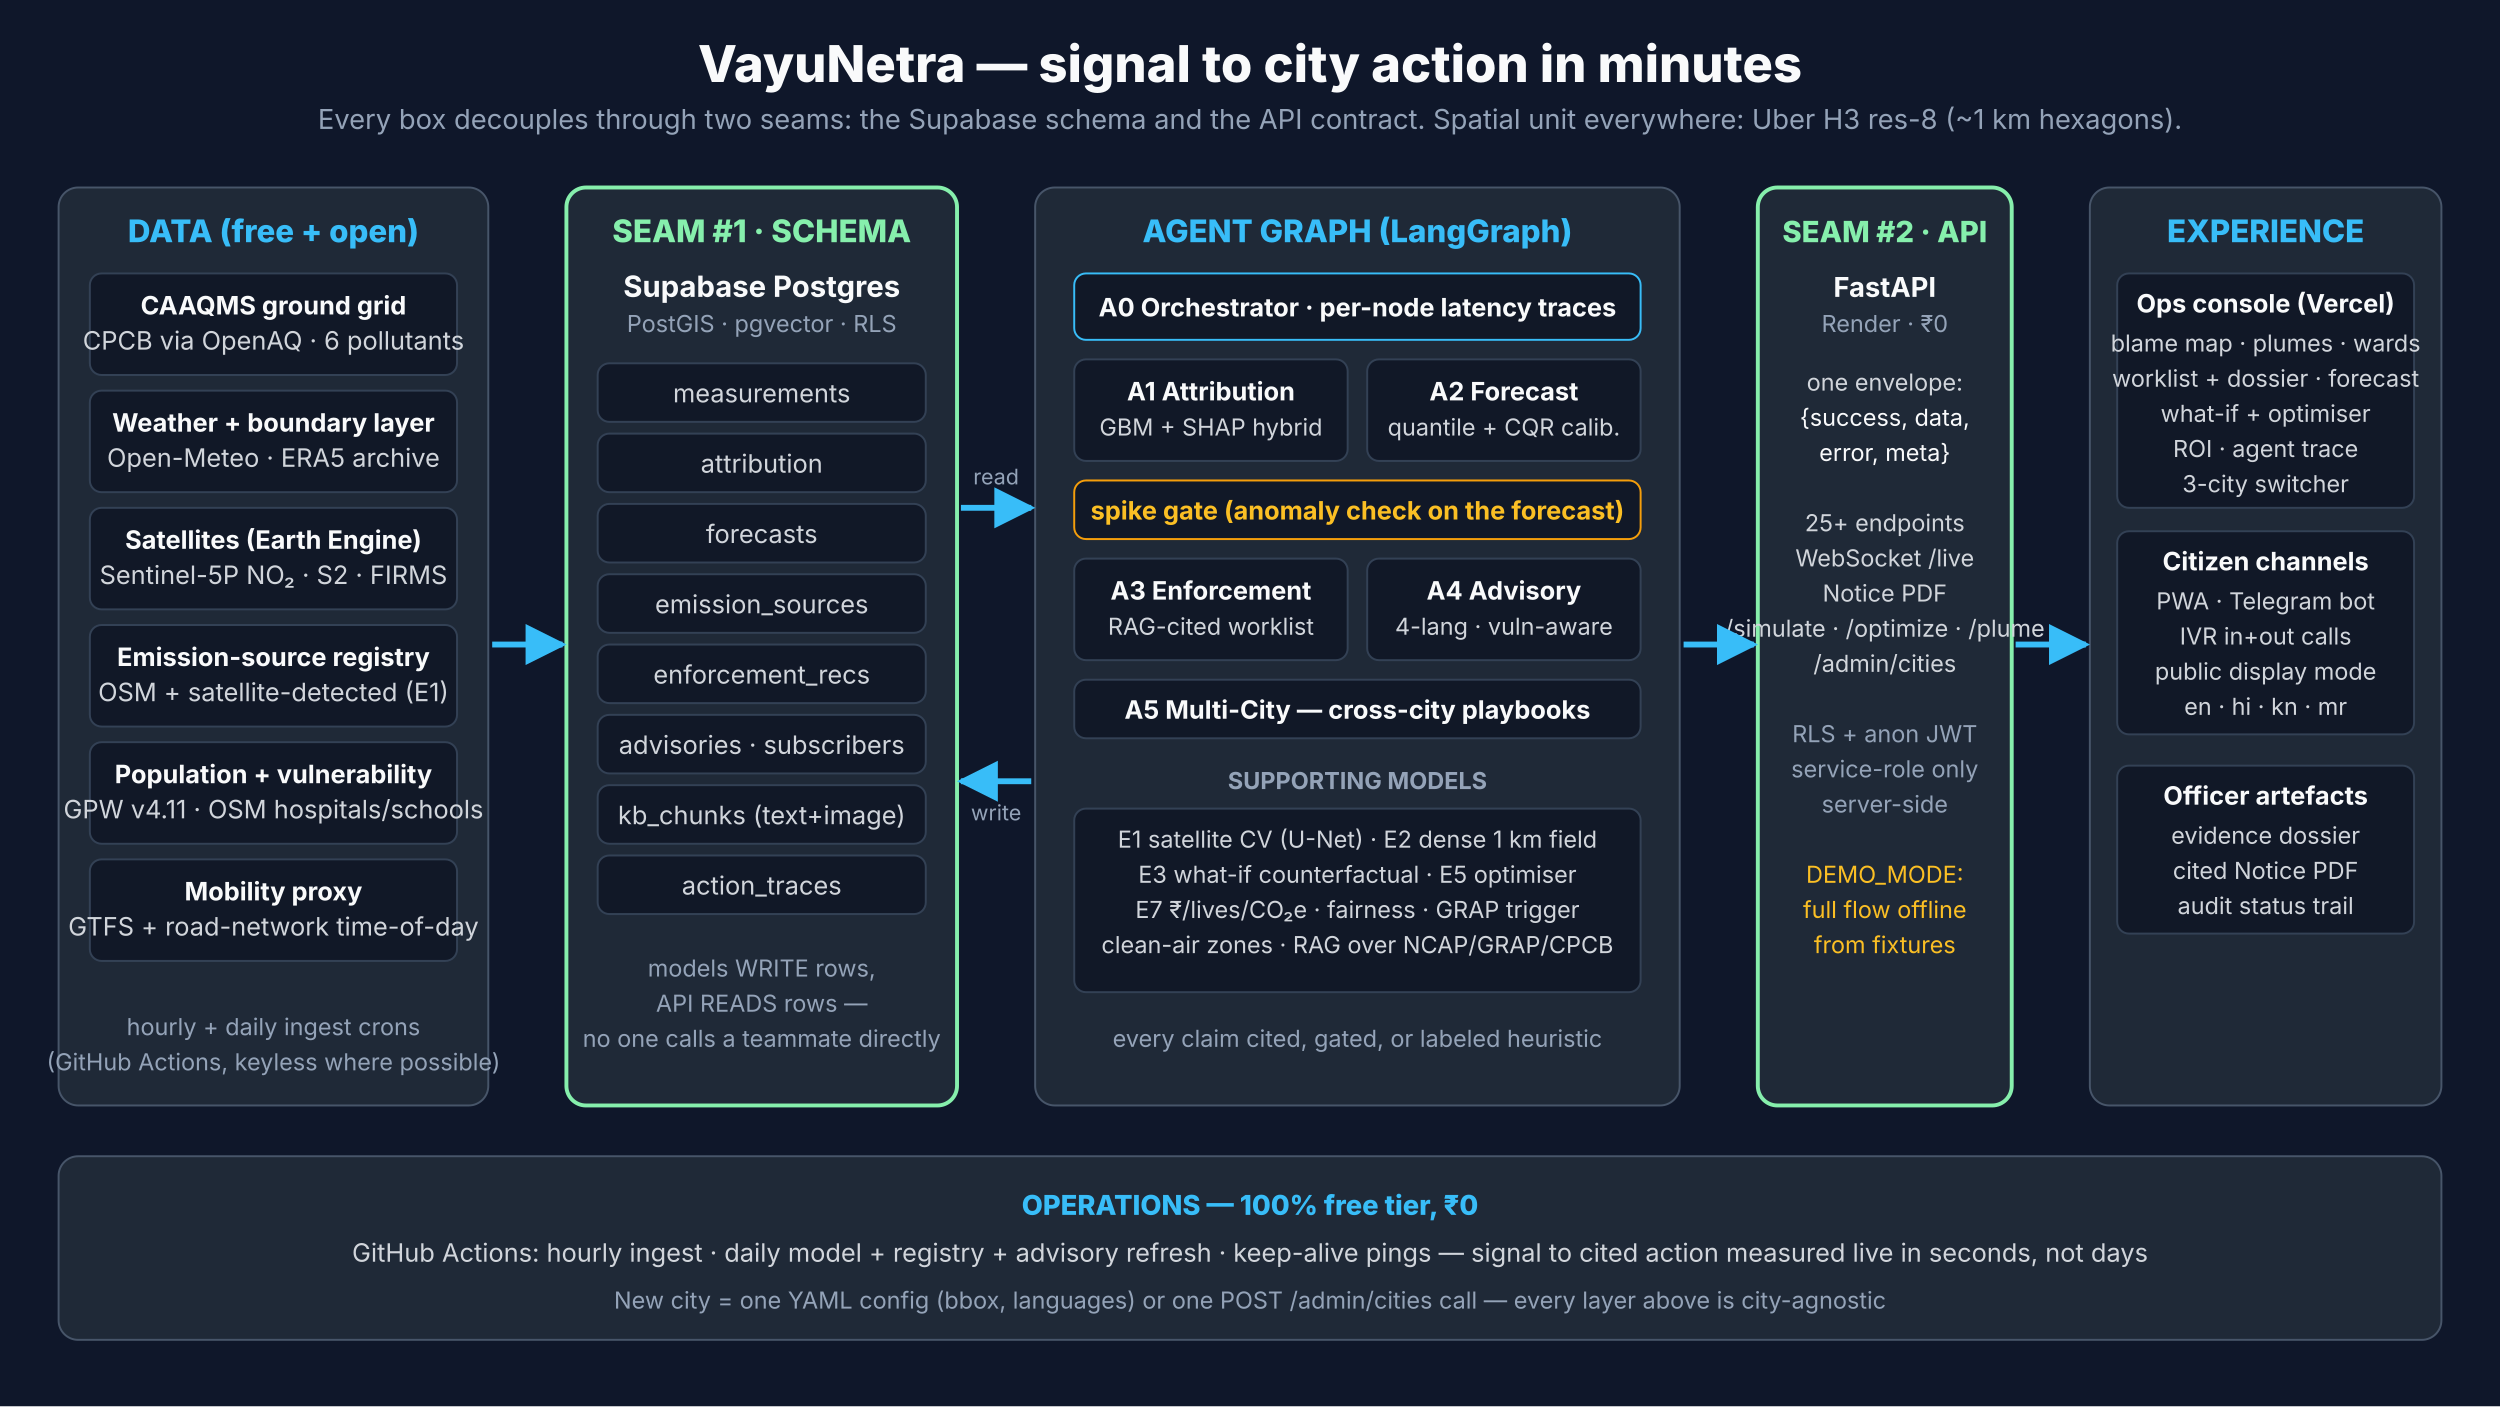
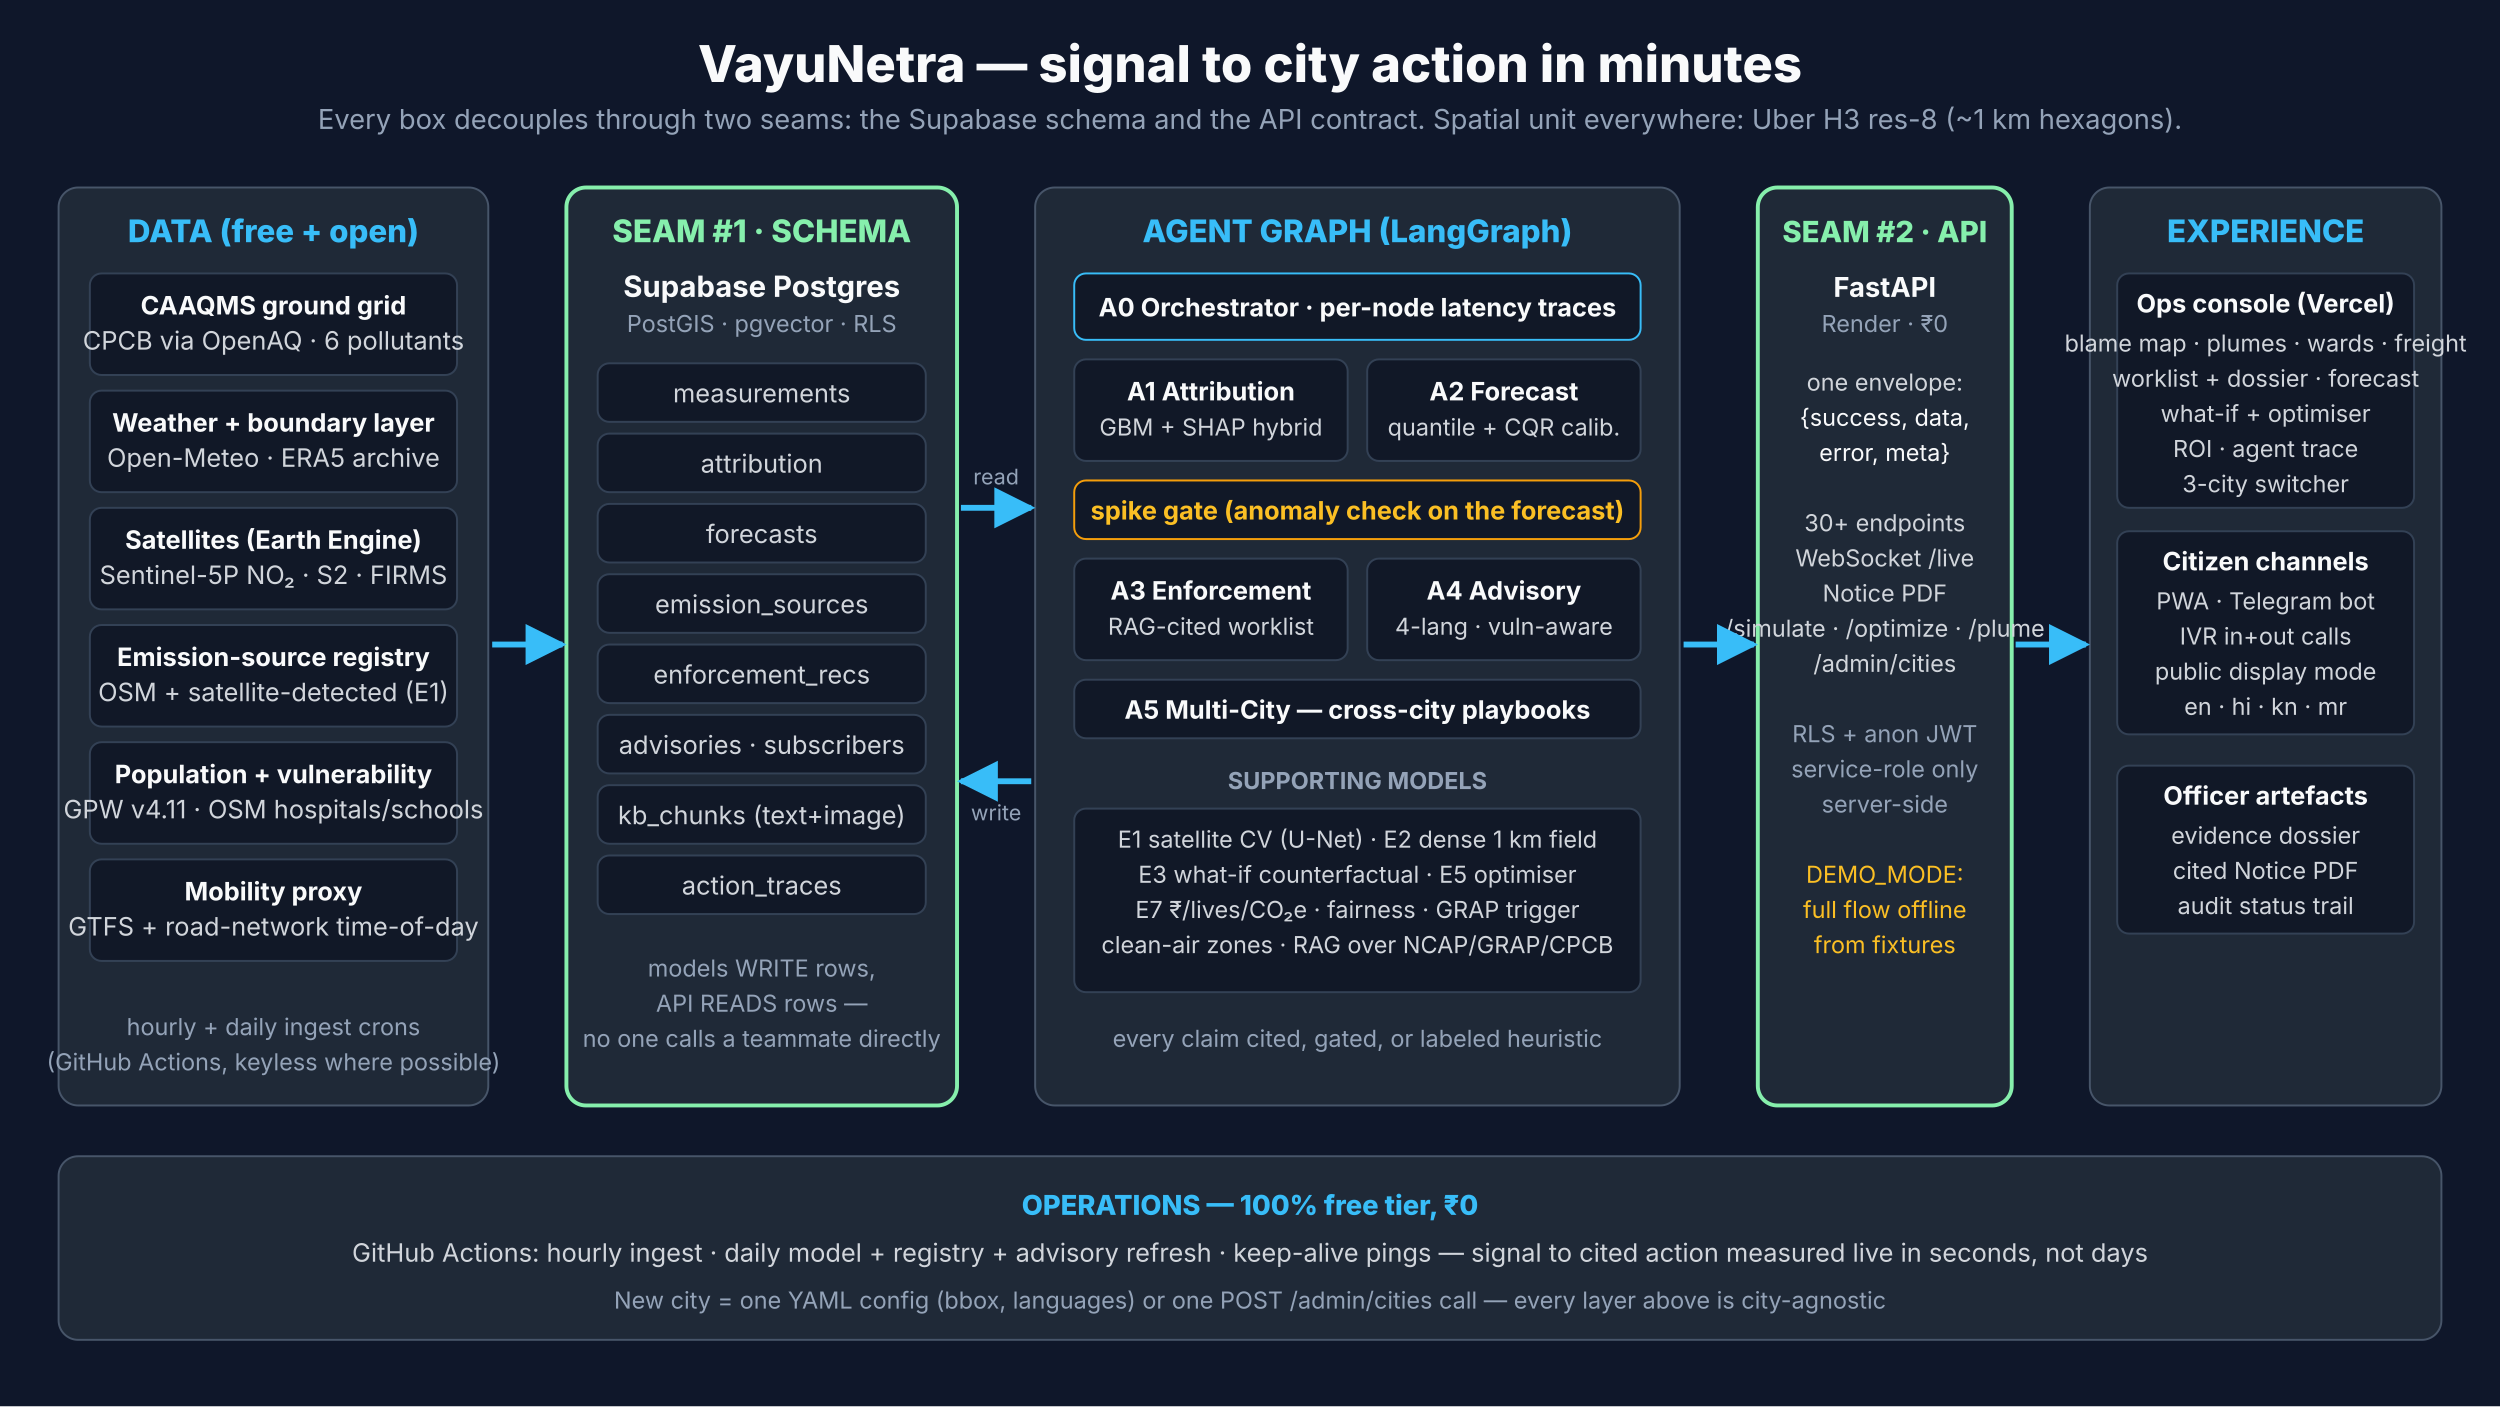
<svg xmlns="http://www.w3.org/2000/svg" viewBox="0 0 1280 720" font-family="Inter, Segoe UI, Arial, sans-serif">
  <defs>
    <marker id="arr" viewBox="0 0 10 10" refX="9" refY="5" markerWidth="7" markerHeight="7" orient="auto-start-reverse">
      <path d="M 0 0 L 10 5 L 0 10 z" fill="#38bdf8" />
    </marker>
  </defs>
  <rect width="1280" height="720" fill="#0f172a" />
  <text x="640" y="42" text-anchor="middle" fill="#f9fafb" font-size="26" font-weight="800">VayuNetra — signal to city action in minutes</text>
  <text x="640" y="66" text-anchor="middle" fill="#94a3b8" font-size="14">Every box decouples through two seams: the Supabase schema and the API contract. Spatial unit everywhere: Uber H3 res-8 (~1 km hexagons).</text>
  <rect x="30" y="96" width="220" height="470" rx="10" fill="#1f2937" stroke="#475569" />
  <text x="140" y="124" text-anchor="middle" fill="#38bdf8" font-size="16" font-weight="800">DATA (free + open)</text>
  <g fill="#d1d5db" font-size="13">
    <rect x="46" y="140" width="188" height="52" rx="6" fill="#111827" stroke="#334155" />
    <text x="140" y="161" text-anchor="middle" fill="#f9fafb" font-weight="700">CAAQMS ground grid</text>
    <text x="140" y="179" text-anchor="middle">CPCB via OpenAQ · 6 pollutants</text>
    <rect x="46" y="200" width="188" height="52" rx="6" fill="#111827" stroke="#334155" />
    <text x="140" y="221" text-anchor="middle" fill="#f9fafb" font-weight="700">Weather + boundary layer</text>
    <text x="140" y="239" text-anchor="middle">Open-Meteo · ERA5 archive</text>
    <rect x="46" y="260" width="188" height="52" rx="6" fill="#111827" stroke="#334155" />
    <text x="140" y="281" text-anchor="middle" fill="#f9fafb" font-weight="700">Satellites (Earth Engine)</text>
    <text x="140" y="299" text-anchor="middle">Sentinel-5P NO₂ · S2 · FIRMS</text>
    <rect x="46" y="320" width="188" height="52" rx="6" fill="#111827" stroke="#334155" />
    <text x="140" y="341" text-anchor="middle" fill="#f9fafb" font-weight="700">Emission-source registry</text>
    <text x="140" y="359" text-anchor="middle">OSM + satellite-detected (E1)</text>
    <rect x="46" y="380" width="188" height="52" rx="6" fill="#111827" stroke="#334155" />
    <text x="140" y="401" text-anchor="middle" fill="#f9fafb" font-weight="700">Population + vulnerability</text>
    <text x="140" y="419" text-anchor="middle">GPW v4.11 · OSM hospitals/schools</text>
    <rect x="46" y="440" width="188" height="52" rx="6" fill="#111827" stroke="#334155" />
    <text x="140" y="461" text-anchor="middle" fill="#f9fafb" font-weight="700">Mobility proxy</text>
    <text x="140" y="479" text-anchor="middle">GTFS + road-network time-of-day</text>
    <text x="140" y="530" text-anchor="middle" fill="#94a3b8" font-size="12">hourly + daily ingest crons</text>
    <text x="140" y="548" text-anchor="middle" fill="#94a3b8" font-size="12">(GitHub Actions, keyless where possible)</text>
  </g>
  <rect x="290" y="96" width="200" height="470" rx="10" fill="#1f2937" stroke="#86efac" stroke-width="2" />
  <text x="390" y="124" text-anchor="middle" fill="#86efac" font-size="16" font-weight="800">SEAM #1 · SCHEMA</text>
  <g fill="#d1d5db" font-size="13">
    <text x="390" y="152" text-anchor="middle" fill="#f9fafb" font-size="15" font-weight="700">Supabase Postgres</text>
    <text x="390" y="170" text-anchor="middle" fill="#94a3b8" font-size="12">PostGIS · pgvector · RLS</text>
    <rect x="306" y="186" width="168" height="30" rx="6" fill="#111827" stroke="#334155" />
    <text x="390" y="206" text-anchor="middle">measurements</text>
    <rect x="306" y="222" width="168" height="30" rx="6" fill="#111827" stroke="#334155" />
    <text x="390" y="242" text-anchor="middle">attribution</text>
    <rect x="306" y="258" width="168" height="30" rx="6" fill="#111827" stroke="#334155" />
    <text x="390" y="278" text-anchor="middle">forecasts</text>
    <rect x="306" y="294" width="168" height="30" rx="6" fill="#111827" stroke="#334155" />
    <text x="390" y="314" text-anchor="middle">emission_sources</text>
    <rect x="306" y="330" width="168" height="30" rx="6" fill="#111827" stroke="#334155" />
    <text x="390" y="350" text-anchor="middle">enforcement_recs</text>
    <rect x="306" y="366" width="168" height="30" rx="6" fill="#111827" stroke="#334155" />
    <text x="390" y="386" text-anchor="middle">advisories · subscribers</text>
    <rect x="306" y="402" width="168" height="30" rx="6" fill="#111827" stroke="#334155" />
    <text x="390" y="422" text-anchor="middle">kb_chunks (text+image)</text>
    <rect x="306" y="438" width="168" height="30" rx="6" fill="#111827" stroke="#334155" />
    <text x="390" y="458" text-anchor="middle">action_traces</text>
    <text x="390" y="500" text-anchor="middle" fill="#94a3b8" font-size="12">models WRITE rows,</text>
    <text x="390" y="518" text-anchor="middle" fill="#94a3b8" font-size="12">API READS rows —</text>
    <text x="390" y="536" text-anchor="middle" fill="#94a3b8" font-size="12">no one calls a teammate directly</text>
  </g>
  <rect x="530" y="96" width="330" height="470" rx="10" fill="#1f2937" stroke="#475569" />
  <text x="695" y="124" text-anchor="middle" fill="#38bdf8" font-size="16" font-weight="800">AGENT GRAPH (LangGraph)</text>
  <g fill="#d1d5db" font-size="13">
    <rect x="550" y="140" width="290" height="34" rx="6" fill="#111827" stroke="#38bdf8" />
    <text x="695" y="162" text-anchor="middle" fill="#f9fafb" font-weight="700">A0 Orchestrator · per-node latency traces</text>
    <rect x="550" y="184" width="140" height="52" rx="6" fill="#111827" stroke="#334155" />
    <text x="620" y="205" text-anchor="middle" fill="#f9fafb" font-weight="700">A1 Attribution</text>
    <text x="620" y="223" text-anchor="middle" font-size="12">GBM + SHAP hybrid</text>
    <rect x="700" y="184" width="140" height="52" rx="6" fill="#111827" stroke="#334155" />
    <text x="770" y="205" text-anchor="middle" fill="#f9fafb" font-weight="700">A2 Forecast</text>
    <text x="770" y="223" text-anchor="middle" font-size="12">quantile + CQR calib.</text>
    <rect x="550" y="246" width="290" height="30" rx="6" fill="#111827" stroke="#f59e0b" />
    <text x="695" y="266" text-anchor="middle" fill="#fbbf24" font-weight="700">spike gate (anomaly check on the forecast)</text>
    <rect x="550" y="286" width="140" height="52" rx="6" fill="#111827" stroke="#334155" />
    <text x="620" y="307" text-anchor="middle" fill="#f9fafb" font-weight="700">A3 Enforcement</text>
    <text x="620" y="325" text-anchor="middle" font-size="12">RAG-cited worklist</text>
    <rect x="700" y="286" width="140" height="52" rx="6" fill="#111827" stroke="#334155" />
    <text x="770" y="307" text-anchor="middle" fill="#f9fafb" font-weight="700">A4 Advisory</text>
    <text x="770" y="325" text-anchor="middle" font-size="12">4-lang · vuln-aware</text>
    <rect x="550" y="348" width="290" height="30" rx="6" fill="#111827" stroke="#334155" />
    <text x="695" y="368" text-anchor="middle" fill="#f9fafb" font-weight="700">A5 Multi-City — cross-city playbooks</text>
    <text x="695" y="404" text-anchor="middle" fill="#94a3b8" font-size="12" font-weight="700">SUPPORTING MODELS</text>
    <rect x="550" y="414" width="290" height="94" rx="6" fill="#111827" stroke="#334155" />
    <text x="695" y="434" text-anchor="middle" font-size="12">E1 satellite CV (U-Net) · E2 dense 1 km field</text>
    <text x="695" y="452" text-anchor="middle" font-size="12">E3 what-if counterfactual · E5 optimiser</text>
    <text x="695" y="470" text-anchor="middle" font-size="12">E7 ₹/lives/CO₂e · fairness · GRAP trigger</text>
    <text x="695" y="488" text-anchor="middle" font-size="12">clean-air zones · RAG over NCAP/GRAP/CPCB</text>
    <text x="695" y="536" text-anchor="middle" fill="#94a3b8" font-size="12">every claim cited, gated, or labeled heuristic</text>
  </g>
  <rect x="900" y="96" width="130" height="470" rx="10" fill="#1f2937" stroke="#86efac" stroke-width="2" />
  <text x="965" y="124" text-anchor="middle" fill="#86efac" font-size="15" font-weight="800">SEAM #2 · API</text>
  <g fill="#d1d5db" font-size="12">
    <text x="965" y="152" text-anchor="middle" fill="#f9fafb" font-size="14" font-weight="700">FastAPI</text>
    <text x="965" y="170" text-anchor="middle" fill="#94a3b8">Render · ₹0</text>
    <text x="965" y="200" text-anchor="middle">one envelope:</text>
    <text x="965" y="218" text-anchor="middle" fill="#f9fafb">{success, data,</text>
    <text x="965" y="236" text-anchor="middle" fill="#f9fafb">error, meta}</text>
-     <text x="965" y="272" text-anchor="middle">25+ endpoints</text>
+     <text x="965" y="272" text-anchor="middle">30+ endpoints</text>
    <text x="965" y="290" text-anchor="middle">WebSocket /live</text>
    <text x="965" y="308" text-anchor="middle">Notice PDF</text>
    <text x="965" y="326" text-anchor="middle">/simulate · /optimize · /plume</text>
    <text x="965" y="344" text-anchor="middle">/admin/cities</text>
    <text x="965" y="380" text-anchor="middle" fill="#94a3b8">RLS + anon JWT</text>
    <text x="965" y="398" text-anchor="middle" fill="#94a3b8">service-role only</text>
    <text x="965" y="416" text-anchor="middle" fill="#94a3b8">server-side</text>
    <text x="965" y="452" text-anchor="middle" fill="#fbbf24">DEMO_MODE:</text>
    <text x="965" y="470" text-anchor="middle" fill="#fbbf24">full flow offline</text>
    <text x="965" y="488" text-anchor="middle" fill="#fbbf24">from fixtures</text>
  </g>
  <rect x="1070" y="96" width="180" height="470" rx="10" fill="#1f2937" stroke="#475569" />
  <text x="1160" y="124" text-anchor="middle" fill="#38bdf8" font-size="16" font-weight="800">EXPERIENCE</text>
  <g fill="#d1d5db" font-size="12">
    <rect x="1084" y="140" width="152" height="120" rx="6" fill="#111827" stroke="#334155" />
    <text x="1160" y="160" text-anchor="middle" fill="#f9fafb" font-size="13" font-weight="700">Ops console (Vercel)</text>
-     <text x="1160" y="180" text-anchor="middle">blame map · plumes · wards</text>
+     <text x="1160" y="180" text-anchor="middle">blame map · plumes · wards · freight</text>
    <text x="1160" y="198" text-anchor="middle">worklist + dossier · forecast</text>
    <text x="1160" y="216" text-anchor="middle">what-if + optimiser</text>
    <text x="1160" y="234" text-anchor="middle">ROI · agent trace</text>
    <text x="1160" y="252" text-anchor="middle">3-city switcher</text>
    <rect x="1084" y="272" width="152" height="104" rx="6" fill="#111827" stroke="#334155" />
    <text x="1160" y="292" text-anchor="middle" fill="#f9fafb" font-size="13" font-weight="700">Citizen channels</text>
    <text x="1160" y="312" text-anchor="middle">PWA · Telegram bot</text>
    <text x="1160" y="330" text-anchor="middle">IVR in+out calls</text>
    <text x="1160" y="348" text-anchor="middle">public display mode</text>
    <text x="1160" y="366" text-anchor="middle">en · hi · kn · mr</text>
    <rect x="1084" y="392" width="152" height="86" rx="6" fill="#111827" stroke="#334155" />
    <text x="1160" y="412" text-anchor="middle" fill="#f9fafb" font-size="13" font-weight="700">Officer artefacts</text>
    <text x="1160" y="432" text-anchor="middle">evidence dossier</text>
    <text x="1160" y="450" text-anchor="middle">cited Notice PDF</text>
    <text x="1160" y="468" text-anchor="middle">audit status trail</text>
  </g>
  <line x1="252" y1="330" x2="288" y2="330" stroke="#38bdf8" stroke-width="3" marker-end="url(#arr)" />
  <line x1="492" y1="260" x2="528" y2="260" stroke="#38bdf8" stroke-width="3" marker-end="url(#arr)" />
  <line x1="528" y1="400" x2="492" y2="400" stroke="#38bdf8" stroke-width="3" marker-end="url(#arr)" />
  <text x="510" y="248" text-anchor="middle" fill="#94a3b8" font-size="11">read</text>
  <text x="510" y="420" text-anchor="middle" fill="#94a3b8" font-size="11">write</text>
  <line x1="862" y1="330" x2="898" y2="330" stroke="#38bdf8" stroke-width="3" marker-end="url(#arr)" />
  <line x1="1032" y1="330" x2="1068" y2="330" stroke="#38bdf8" stroke-width="3" marker-end="url(#arr)" />
  <rect x="30" y="592" width="1220" height="94" rx="10" fill="#1f2937" stroke="#475569" />
  <text x="640" y="622" text-anchor="middle" fill="#38bdf8" font-size="14" font-weight="800">OPERATIONS — 100% free tier, ₹0</text>
  <text x="640" y="646" text-anchor="middle" fill="#d1d5db" font-size="13">GitHub Actions: hourly ingest · daily model + registry + advisory refresh · keep-alive pings — signal to cited action measured live in seconds, not days</text>
  <text x="640" y="670" text-anchor="middle" fill="#94a3b8" font-size="12">New city = one YAML config (bbox, languages) or one POST /admin/cities call — every layer above is city-agnostic</text>
</svg>
